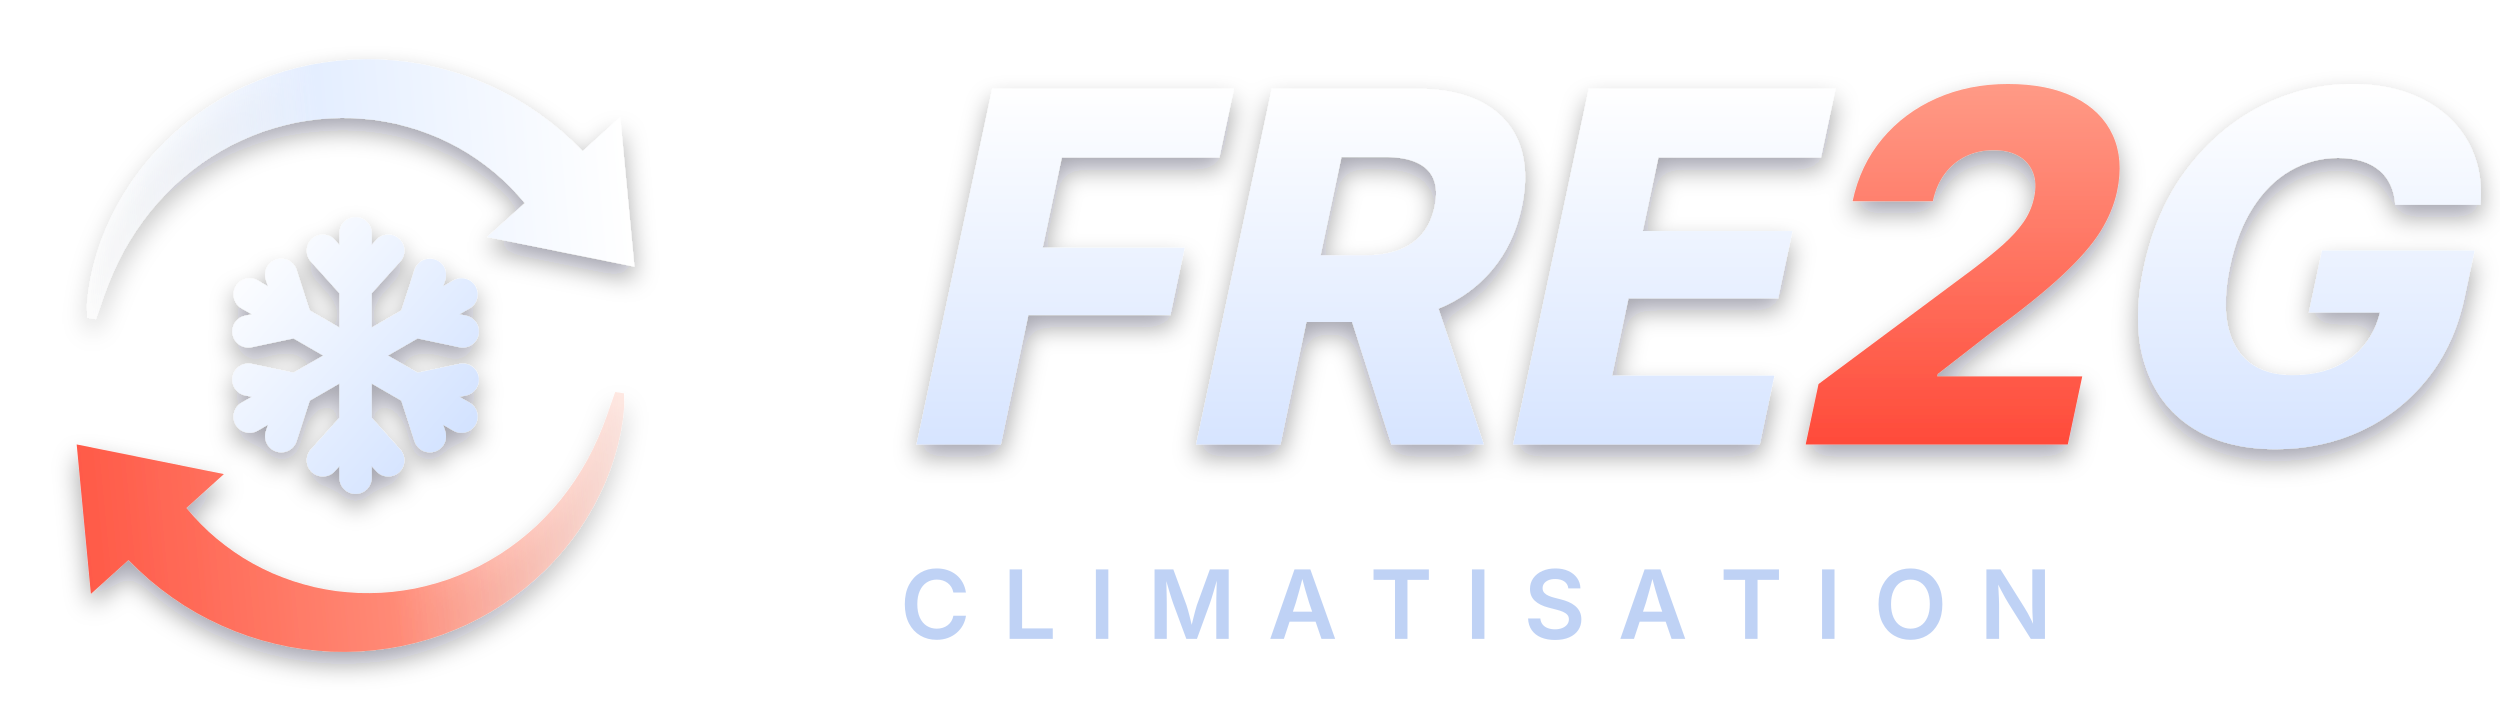
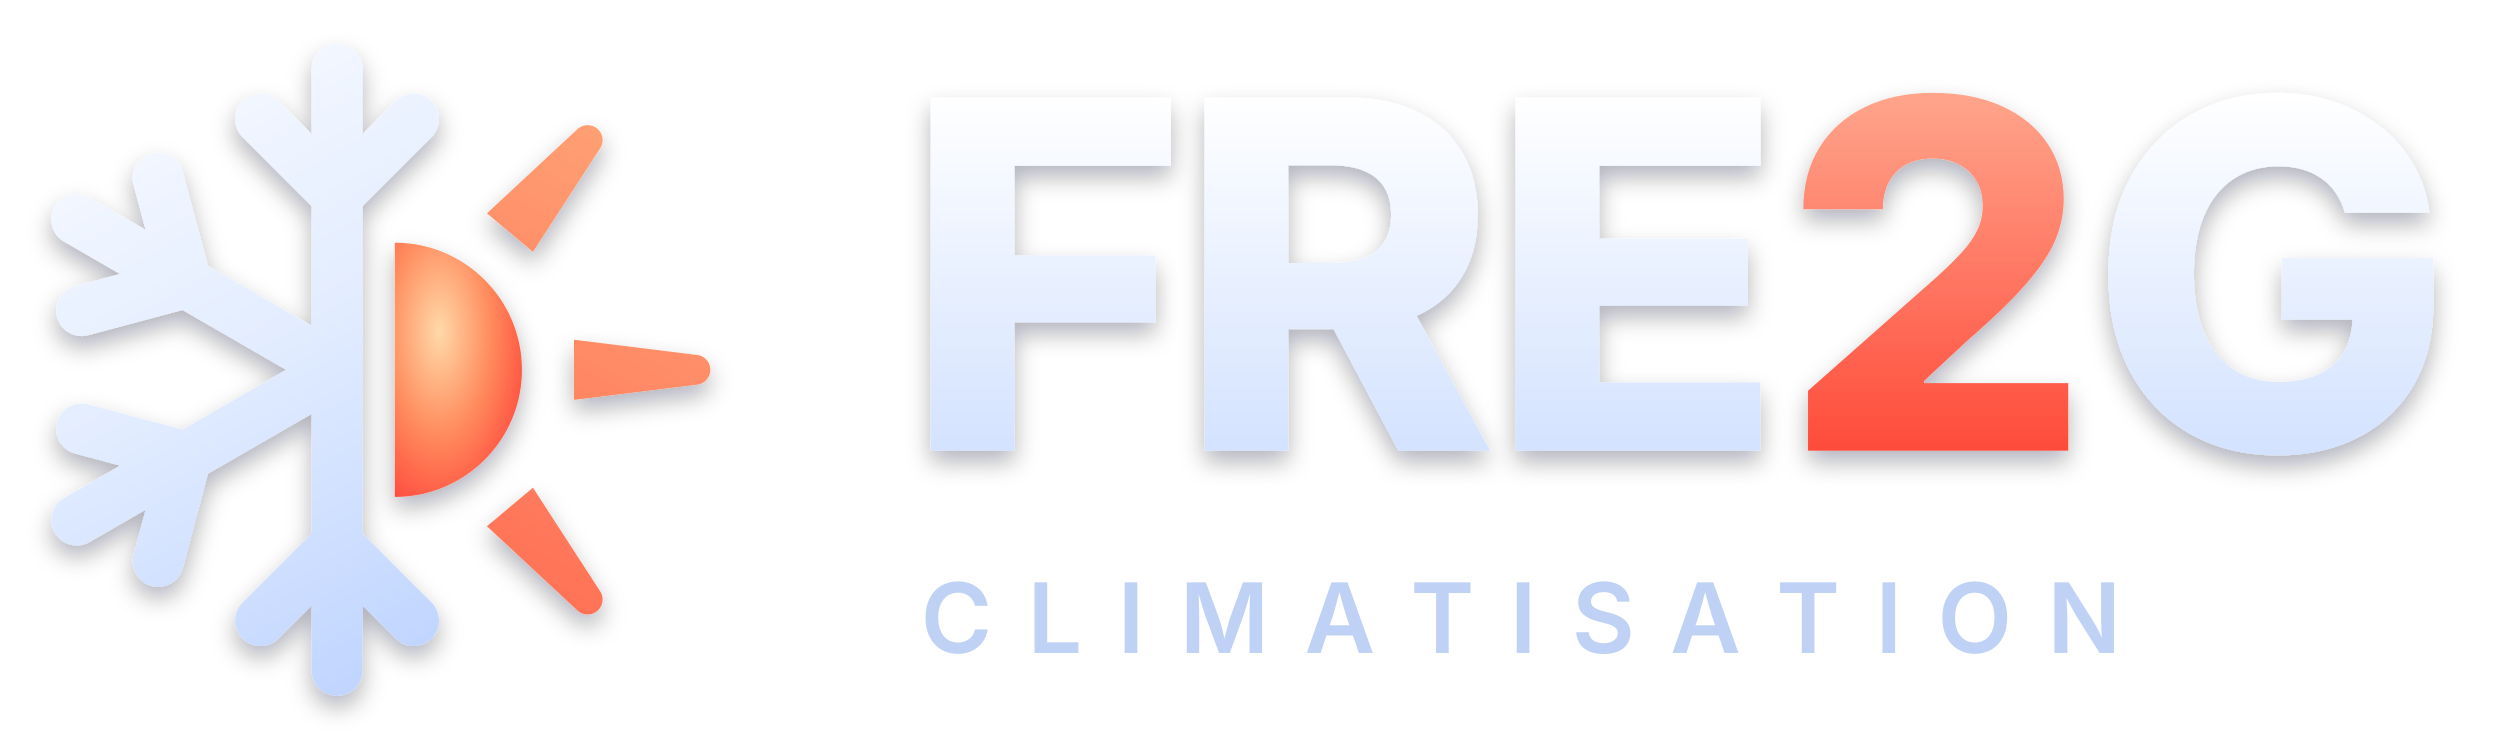
- <svg xmlns="http://www.w3.org/2000/svg" viewBox="0 0 225 64" width="675" height="192">
+ <svg xmlns="http://www.w3.org/2000/svg" viewBox="0 0 216 64" width="649" height="192">
  <defs>
-     <linearGradient id="mb" gradientUnits="userSpaceOnUse" x1="8.2" y1="28.7" x2="57.1" y2="24.0">
-       <stop offset="0" stop-color="#FFFFFF80" />
-       <stop offset=".45" stop-color="#E4EEFF" />
-       <stop offset="1" stop-color="#FFFFFF" />
+     <linearGradient id="mb" gradientUnits="userSpaceOnUse" x1="0" y1="0" x2="35.2" y2="64">
+       <stop offset="0" stop-color="#FFFFFF" />
+       <stop offset=".5" stop-color="#E3EDFF" />
+       <stop offset="1" stop-color="#B9D0FF" />
    </linearGradient>
-     <linearGradient id="mr" gradientUnits="userSpaceOnUse" x1="55.8" y1="35.3" x2="6.9" y2="40.0">
-       <stop offset="0" stop-color="#FFD2C780" />
-       <stop offset=".45" stop-color="#FF8A76" />
+     <radialGradient id="ms" cx=".35" cy=".35" r=".75">
+       <stop offset="0" stop-color="#FFD9A8" />
+       <stop offset=".55" stop-color="#FF8A5C" />
+       <stop offset="1" stop-color="#FF4B3E" />
+     </radialGradient>
+     <linearGradient id="mr" gradientUnits="userSpaceOnUse" x1="64" y1="0" x2="28.8" y2="64">
+       <stop offset="0" stop-color="#FFB27E" />
      <stop offset="1" stop-color="#FF5A48" />
-     </linearGradient>
-     <linearGradient id="mf" x1="0" y1="0" x2="1" y2="1">
-       <stop offset="0" stop-color="#FFFFFF" />
-       <stop offset="1" stop-color="#CFE0FF" />
    </linearGradient>
    <linearGradient id="mw" x1="0" y1="0" x2="0" y2="1">
      <stop offset="0" stop-color="#FFFFFF" />
-       <stop offset="1" stop-color="#D6E4FF" />
+       <stop offset="1" stop-color="#D3E2FF" />
    </linearGradient>
    <linearGradient id="mt" x1="0" y1="0" x2="0" y2="1">
-       <stop offset="0" stop-color="#FF9A86" />
+       <stop offset="0" stop-color="#FFA58C" />
      <stop offset="1" stop-color="#FF4B3A" />
    </linearGradient>
-     <filter id="ms" x="-20%" y="-20%" width="140%" height="150%">
-       <feDropShadow dx="0" dy="1.1" stdDeviation="1.1" flood-color="#000814" flood-opacity="0.35" />
+     <filter id="mf" x="-20%" y="-20%" width="140%" height="150%">
+       <feDropShadow dx="0" dy="1" stdDeviation="1" flood-color="#000814" flood-opacity="0.3" />
    </filter>
  </defs>
-   <g filter="url(#ms)">
-     <path d="M7.84 28.60L7.82 27.43L7.94 26.26L8.13 25.10L8.39 23.95L8.71 22.81L9.09 21.68L9.53 20.57L10.03 19.49L10.58 18.42L11.19 17.38L11.84 16.37L12.55 15.39L13.31 14.44L14.11 13.53L14.96 12.66L15.86 11.83L16.79 11.04L17.77 10.29L18.78 9.59L19.82 8.94L20.90 8.34L22.01 7.78L23.15 7.29L24.31 6.84L25.49 6.45L26.70 6.12L27.92 5.84L29.15 5.63L30.40 5.47L31.65 5.37L32.91 5.33L34.18 5.35L35.44 5.44L36.70 5.58L37.95 5.78L39.20 6.05L40.43 6.37L41.65 6.75L42.85 7.19L44.03 7.69L45.19 8.24L46.33 8.85L47.43 9.51L48.50 10.23L49.54 11.00L50.55 11.82L51.51 12.69L52.44 13.60L55.82 10.55L57.10 24.00L43.85 21.33L47.23 18.28L46.60 17.55L45.93 16.84L45.23 16.16L44.50 15.52L43.73 14.91L42.93 14.33L42.11 13.79L41.26 13.29L40.38 12.83L39.49 12.41L38.57 12.04L37.63 11.70L36.67 11.41L35.71 11.16L34.72 10.96L33.73 10.80L32.73 10.70L31.72 10.63L30.71 10.62L29.69 10.65L28.68 10.73L27.67 10.86L26.66 11.03L25.66 11.26L24.67 11.53L23.69 11.84L22.72 12.21L21.77 12.62L20.83 13.07L19.92 13.57L19.02 14.11L18.15 14.70L17.31 15.32L16.49 15.99L15.70 16.69L14.95 17.44L14.22 18.22L13.53 19.03L12.88 19.88L12.26 20.76L11.68 21.67L11.14 22.60L10.64 23.57L10.18 24.56L9.76 25.57L9.37 26.60L9.01 27.65L8.63 28.72Z" fill="url(#mb)" />
-     <path d="M56.16 35.40L56.18 36.57L56.06 37.74L55.87 38.90L55.61 40.05L55.29 41.19L54.91 42.32L54.47 43.43L53.97 44.51L53.42 45.58L52.81 46.62L52.16 47.63L51.45 48.61L50.69 49.56L49.89 50.47L49.04 51.34L48.14 52.17L47.21 52.96L46.23 53.71L45.22 54.41L44.18 55.06L43.10 55.66L41.99 56.22L40.85 56.71L39.69 57.16L38.51 57.55L37.30 57.88L36.08 58.16L34.85 58.37L33.60 58.53L32.35 58.63L31.09 58.67L29.82 58.65L28.56 58.56L27.30 58.42L26.05 58.22L24.80 57.95L23.57 57.63L22.35 57.25L21.15 56.81L19.97 56.31L18.81 55.76L17.67 55.15L16.57 54.49L15.50 53.77L14.46 53.00L13.45 52.18L12.49 51.31L11.56 50.40L8.18 53.45L6.90 40.00L20.15 42.67L16.77 45.72L17.40 46.45L18.07 47.16L18.77 47.84L19.50 48.48L20.27 49.09L21.07 49.67L21.89 50.21L22.74 50.71L23.62 51.17L24.51 51.59L25.43 51.96L26.37 52.30L27.33 52.59L28.29 52.84L29.28 53.04L30.27 53.20L31.27 53.30L32.28 53.37L33.29 53.38L34.31 53.35L35.32 53.27L36.33 53.14L37.34 52.97L38.34 52.74L39.33 52.47L40.31 52.16L41.28 51.79L42.23 51.38L43.17 50.93L44.08 50.43L44.98 49.89L45.85 49.30L46.69 48.68L47.51 48.01L48.30 47.31L49.05 46.56L49.78 45.78L50.47 44.97L51.12 44.12L51.74 43.24L52.32 42.33L52.86 41.40L53.36 40.43L53.82 39.44L54.24 38.43L54.63 37.40L54.99 36.35L55.37 35.28Z" fill="url(#mr)" />
-     <path d="M32.00 32.00L32.00 21.00M32.00 25.84L29.06 22.57M32.00 25.84L34.94 22.57M32.00 32.00L32.00 43.00M32.00 38.16L34.94 41.43M32.00 38.16L29.06 41.43M32.00 32.00L41.53 26.50M37.33 28.92L38.69 24.74M37.33 28.92L41.64 29.83M32.00 32.00L22.47 37.50M26.67 35.08L25.31 39.26M26.67 35.08L22.36 34.17M32.00 32.00L41.53 37.50M37.33 35.08L41.64 34.17M37.33 35.08L38.69 39.26M32.00 32.00L22.47 26.50M26.67 28.92L22.36 29.83M26.67 28.92L25.31 24.74" stroke="url(#mf)" stroke-width="2.9" stroke-linecap="round" fill="none" />
+   <g filter="url(#mf)">
+     <path d="M29.00 32.00L29.00 6.00M29.00 16.92L22.38 10.30M29.00 16.92L35.62 10.30M29.00 32.00L6.48 19.00M15.94 24.46L6.90 26.88M15.94 24.46L13.52 15.42M29.00 32.00L6.48 45.00M15.94 39.54L13.52 48.58M15.94 39.54L6.90 37.12M29.00 32.00L29.00 58.00M29.00 47.08L35.62 53.70M29.00 47.08L22.38 53.70" stroke="url(#mb)" stroke-width="4.40" stroke-linecap="round" stroke-linejoin="round" fill="none" />
+     <path d="M34.00 21.00A11.00 11.00 0 0 1 34.00 43.00Z" fill="url(#ms)" />
+     <path d="M41.97 18.46L49.72 11.25A1.30 1.30 0 0 1 51.71 12.92L45.95 21.80ZM49.50 29.40L60.00 30.70A1.30 1.30 0 0 1 60.00 33.30L49.50 34.60ZM45.95 42.20L51.71 51.08A1.30 1.30 0 0 1 49.72 52.75L41.97 45.54Z" fill="url(#mr)" />
  </g>
-   <g filter="url(#ms)">
-     <path d="M82.492 40.0 89.296 7.988H111.06L109.745 14.176H95.565L93.839 22.297H106.622L105.334 28.355H92.551L90.076 40.0ZM107.652 40.0 114.456 7.988H127.562Q131.171 7.988 133.516 9.288Q135.861 10.588 136.761 12.973Q137.661 15.357 136.967 18.623Q136.269 21.91 134.334 24.241Q132.399 26.572 129.479 27.775Q126.559 28.979 122.885 28.979H114.528L115.802 22.984H122.784Q124.568 22.984 125.86 22.512Q127.153 22.039 127.971 21.072Q128.789 20.105 129.104 18.623Q129.424 17.119 129.021 16.131Q128.619 15.143 127.523 14.638Q126.428 14.133 124.644 14.133H120.734L115.236 40.0ZM125.226 40.0 120.537 25.369H128.658L133.541 40.0ZM136.185 40.0 142.989 7.988H165.204L163.889 14.176H149.258L147.851 20.793H161.322L160.034 26.852H146.564L145.084 33.812H159.693L158.378 40.0ZM204.817 40.43Q200.262 40.43 197.226 38.442Q194.189 36.455 193.026 32.781Q191.862 29.107 192.935 24.059Q194.05 18.816 196.885 15.132Q199.719 11.447 203.581 9.503Q207.443 7.559 211.718 7.559Q214.489 7.559 216.694 8.354Q218.899 9.148 220.447 10.609Q221.995 12.07 222.722 14.058Q223.449 16.045 223.243 18.43H215.573Q215.504 17.441 215.144 16.657Q214.785 15.873 214.128 15.325Q213.471 14.777 212.552 14.498Q211.634 14.219 210.431 14.219Q208.111 14.219 206.139 15.357Q204.168 16.496 202.77 18.677Q201.372 20.857 200.714 23.951Q200.052 27.066 200.499 29.258Q200.946 31.449 202.419 32.609Q203.891 33.77 206.297 33.77Q208.467 33.77 210.111 33.061Q211.755 32.352 212.809 31.03Q213.863 29.709 214.242 27.926L215.641 28.119H207.799L208.982 22.555H222.71L221.815 26.766Q220.906 31.041 218.451 34.103Q215.995 37.164 212.458 38.797Q208.92 40.43 204.817 40.43Z" fill="url(#mw)" />
-     <path d="M162.511 40.0 163.667 34.564 177.499 24.273Q179.086 23.07 180.238 22.05Q181.389 21.029 182.098 20.02Q182.807 19.01 183.067 17.785Q183.35 16.453 182.963 15.497Q182.575 14.541 181.664 14.025Q180.753 13.51 179.421 13.51Q178.068 13.51 176.944 14.047Q175.82 14.584 175.042 15.615Q174.264 16.646 173.954 18.107H166.735Q167.425 14.863 169.399 12.5Q171.373 10.137 174.289 8.848Q177.206 7.559 180.708 7.559Q184.317 7.559 186.734 8.772Q189.151 9.986 190.148 12.167Q191.146 14.348 190.538 17.205Q190.15 19.031 189.054 20.804Q187.957 22.576 185.611 24.768Q183.266 26.959 179.146 29.967L174.386 33.662L174.34 33.877H187.403L186.101 40.0Z" fill="url(#mt)" />
+   <g filter="url(#mf)">
+     <path d="M80.379 39.0V8.443H101.153V14.35H87.618V22.102H99.82V27.885H87.618V39.0ZM104.068 39.0V8.443H116.578Q120.023 8.443 122.525 9.684Q125.027 10.925 126.37 13.201Q127.713 15.478 127.713 18.595Q127.713 21.732 126.339 23.958Q124.965 26.183 122.422 27.331Q119.879 28.479 116.372 28.479H108.395V22.758H115.06Q116.762 22.758 117.9 22.307Q119.038 21.855 119.623 20.933Q120.207 20.01 120.207 18.595Q120.207 17.159 119.623 16.216Q119.038 15.272 117.89 14.791Q116.742 14.309 115.039 14.309H111.307V39.0ZM120.843 39.0 113.399 25.034H121.151L128.78 39.0ZM130.976 39.0V8.443H152.181V14.35H138.216V20.666H151.074V26.449H138.216V33.094H152.161V39.0ZM196.94 39.41Q192.592 39.41 189.29 37.513Q185.988 35.616 184.133 32.109Q182.277 28.603 182.277 23.783Q182.277 18.779 184.235 15.262Q186.194 11.745 189.485 9.889Q192.777 8.033 196.858 8.033Q199.503 8.033 201.769 8.792Q204.035 9.551 205.809 10.945Q207.583 12.34 208.68 14.237Q209.778 16.134 210.065 18.41H202.743Q202.477 17.467 201.974 16.718Q201.472 15.97 200.734 15.447Q199.995 14.924 199.062 14.657Q198.129 14.391 196.981 14.391Q194.766 14.391 193.115 15.478Q191.464 16.564 190.572 18.646Q189.68 20.728 189.68 23.681Q189.68 26.654 190.551 28.746Q191.423 30.838 193.064 31.945Q194.704 33.053 197.001 33.053Q199.072 33.053 200.498 32.376Q201.923 31.699 202.661 30.438Q203.4 29.177 203.4 27.475L204.774 27.659H197.288V22.348H210.393V26.367Q210.393 30.448 208.67 33.371Q206.947 36.293 203.902 37.852Q200.857 39.41 196.94 39.41Z" fill="url(#mw)" />
+     <path d="M156.288 39.0V33.812L167.403 23.988Q168.675 22.84 169.567 21.866Q170.459 20.892 170.931 19.928Q171.402 18.964 171.402 17.795Q171.402 16.523 170.838 15.611Q170.274 14.698 169.3 14.206Q168.326 13.714 167.055 13.714Q165.763 13.714 164.799 14.227Q163.835 14.739 163.302 15.724Q162.769 16.708 162.769 18.103H155.878Q155.878 15.006 157.283 12.75Q158.688 10.494 161.21 9.264Q163.732 8.033 167.075 8.033Q170.521 8.033 173.074 9.192Q175.627 10.351 177.021 12.432Q178.416 14.514 178.416 17.241Q178.416 18.984 177.729 20.676Q177.042 22.368 175.248 24.46Q173.453 26.552 170.131 29.423L166.337 32.95V33.155H178.806V39.0Z" fill="url(#mt)" />
  </g>
-   <path d="M84.296 57.584Q83.473 57.584 82.827 57.202Q82.18 56.82 81.806 56.102Q81.433 55.384 81.433 54.376Q81.433 53.364 81.808 52.644Q82.184 51.923 82.833 51.541Q83.482 51.159 84.296 51.159Q84.809 51.159 85.256 51.304Q85.703 51.449 86.054 51.728Q86.404 52.007 86.631 52.411Q86.858 52.814 86.933 53.326H85.804Q85.749 53.045 85.617 52.83Q85.485 52.616 85.287 52.467Q85.09 52.318 84.842 52.24Q84.595 52.163 84.313 52.163Q83.801 52.163 83.404 52.421Q83.007 52.679 82.783 53.173Q82.558 53.666 82.558 54.376Q82.558 55.094 82.785 55.585Q83.011 56.076 83.408 56.328Q83.805 56.58 84.309 56.58Q84.59 56.58 84.838 56.503Q85.086 56.425 85.285 56.276Q85.485 56.127 85.619 55.911Q85.754 55.694 85.804 55.417H86.938Q86.875 55.867 86.663 56.259Q86.451 56.652 86.106 56.95Q85.762 57.248 85.306 57.416Q84.851 57.584 84.296 57.584ZM90.867 57.5V51.243H91.988V56.555H94.751V57.5ZM99.75 51.243V57.5H98.629V51.243ZM103.91 57.5V51.243H105.598L106.787 54.472Q106.85 54.653 106.927 54.936Q107.005 55.22 107.087 55.547Q107.169 55.875 107.242 56.188Q107.316 56.501 107.366 56.74H107.139Q107.19 56.505 107.263 56.196Q107.337 55.888 107.419 55.558Q107.5 55.228 107.578 54.943Q107.656 54.657 107.715 54.472L108.89 51.243H110.583V57.5H109.466V54.342Q109.466 54.141 109.47 53.855Q109.474 53.57 109.483 53.242Q109.491 52.914 109.499 52.581Q109.508 52.247 109.508 51.944H109.588Q109.504 52.276 109.405 52.623Q109.306 52.969 109.21 53.294Q109.113 53.62 109.027 53.893Q108.941 54.166 108.878 54.342L107.723 57.5H106.77L105.598 54.342Q105.535 54.166 105.449 53.899Q105.363 53.633 105.264 53.309Q105.166 52.986 105.067 52.635Q104.968 52.285 104.872 51.944H104.964Q104.968 52.226 104.977 52.555Q104.985 52.885 104.991 53.217Q104.998 53.549 105.004 53.84Q105.01 54.132 105.01 54.342V57.5ZM114.323 57.5 116.506 51.243H117.93L120.164 57.5H118.933L117.821 54.25Q117.657 53.746 117.48 53.11Q117.304 52.474 117.09 51.663H117.325Q117.115 52.482 116.945 53.122Q116.775 53.763 116.624 54.25L115.549 57.5ZM115.595 55.95V55.048H118.891V55.95ZM123.618 52.188V51.243H128.598V52.188H126.671V57.5H125.55V52.188ZM133.598 51.243V57.5H132.477V51.243ZM139.954 57.597Q139.227 57.597 138.692 57.37Q138.157 57.143 137.854 56.711Q137.552 56.278 137.527 55.661H138.631Q138.66 55.988 138.837 56.207Q139.013 56.425 139.303 56.532Q139.593 56.639 139.945 56.639Q140.315 56.639 140.598 56.526Q140.882 56.412 141.041 56.209Q141.201 56.005 141.201 55.736Q141.201 55.493 141.06 55.333Q140.92 55.174 140.666 55.062Q140.412 54.951 140.071 54.867L139.362 54.682Q138.576 54.481 138.138 54.073Q137.699 53.666 137.699 53.003Q137.699 52.448 137.997 52.033Q138.295 51.617 138.812 51.388Q139.328 51.159 139.983 51.159Q140.651 51.159 141.155 51.39Q141.659 51.621 141.942 52.028Q142.226 52.436 142.238 52.956H141.151Q141.109 52.553 140.792 52.333Q140.475 52.112 139.966 52.112Q139.614 52.112 139.36 52.219Q139.106 52.327 138.969 52.511Q138.833 52.696 138.833 52.935Q138.833 53.196 138.994 53.364Q139.156 53.532 139.402 53.633Q139.647 53.733 139.899 53.796L140.483 53.947Q140.831 54.031 141.159 54.17Q141.487 54.309 141.749 54.521Q142.011 54.733 142.167 55.035Q142.322 55.337 142.322 55.745Q142.322 56.295 142.041 56.713Q141.759 57.13 141.23 57.364Q140.701 57.597 139.954 57.597ZM145.831 57.5 148.015 51.243H149.438L151.672 57.5H150.442L149.329 54.25Q149.165 53.746 148.989 53.11Q148.813 52.474 148.598 51.663H148.833Q148.624 52.482 148.453 53.122Q148.283 53.763 148.132 54.25L147.057 57.5ZM147.103 55.95V55.048H150.4V55.95ZM155.126 52.188V51.243H160.107V52.188H158.179V57.5H157.058V52.188ZM165.106 51.243V57.5H163.985V51.243ZM171.945 57.584Q171.122 57.584 170.471 57.202Q169.82 56.82 169.445 56.102Q169.069 55.384 169.069 54.376Q169.069 53.364 169.445 52.644Q169.82 51.923 170.471 51.541Q171.122 51.159 171.945 51.159Q172.764 51.159 173.413 51.541Q174.062 51.923 174.437 52.644Q174.813 53.364 174.813 54.376Q174.813 55.384 174.437 56.104Q174.062 56.824 173.413 57.204Q172.764 57.584 171.945 57.584ZM171.945 56.58Q172.453 56.58 172.846 56.326Q173.239 56.072 173.461 55.579Q173.684 55.085 173.684 54.376Q173.684 53.658 173.461 53.164Q173.239 52.671 172.846 52.417Q172.453 52.163 171.945 52.163Q171.433 52.163 171.038 52.419Q170.643 52.675 170.419 53.169Q170.194 53.662 170.194 54.376Q170.194 55.085 170.419 55.577Q170.643 56.068 171.038 56.324Q171.433 56.58 171.945 56.58ZM178.776 57.5V51.243H180.044L182.206 54.691Q182.341 54.905 182.492 55.176Q182.643 55.447 182.807 55.78Q182.971 56.114 183.13 56.522H183.004Q182.975 56.169 182.952 55.797Q182.929 55.426 182.918 55.092Q182.908 54.758 182.908 54.527V51.243H184.046V57.5H182.773L180.821 54.397Q180.636 54.099 180.472 53.809Q180.308 53.519 180.119 53.154Q179.93 52.788 179.662 52.272H179.821Q179.846 52.73 179.867 53.139Q179.888 53.549 179.903 53.872Q179.918 54.195 179.918 54.393V57.5Z" fill="#BFD2F5" />
+   <path d="M82.72 56.582Q81.916 56.582 81.284 56.209Q80.653 55.836 80.287 55.134Q79.922 54.433 79.922 53.448Q79.922 52.46 80.29 51.757Q80.657 51.053 81.29 50.68Q81.924 50.307 82.72 50.307Q83.22 50.307 83.657 50.448Q84.094 50.59 84.436 50.862Q84.779 51.135 85 51.529Q85.222 51.923 85.296 52.423H84.192Q84.139 52.148 84.01 51.939Q83.88 51.73 83.688 51.584Q83.495 51.439 83.253 51.363Q83.011 51.287 82.736 51.287Q82.236 51.287 81.848 51.539Q81.461 51.791 81.241 52.273Q81.022 52.755 81.022 53.448Q81.022 54.15 81.243 54.63Q81.465 55.11 81.852 55.356Q82.24 55.602 82.732 55.602Q83.007 55.602 83.249 55.526Q83.491 55.45 83.686 55.304Q83.88 55.159 84.012 54.948Q84.143 54.736 84.192 54.466H85.3Q85.238 54.904 85.031 55.288Q84.824 55.671 84.488 55.963Q84.151 56.254 83.706 56.418Q83.261 56.582 82.72 56.582ZM89.354 56.5V50.389H90.45V55.577H93.148V56.5ZM98.249 50.389V56.5H97.154V50.389ZM102.53 56.5V50.389H104.179L105.339 53.543Q105.401 53.719 105.477 53.996Q105.553 54.273 105.633 54.593Q105.713 54.913 105.784 55.218Q105.856 55.524 105.905 55.758H105.684Q105.733 55.528 105.805 55.226Q105.877 54.925 105.957 54.603Q106.037 54.281 106.112 54.002Q106.188 53.723 106.246 53.543L107.394 50.389H109.047V56.5H107.956V53.416Q107.956 53.219 107.96 52.94Q107.964 52.661 107.972 52.341Q107.981 52.021 107.989 51.695Q107.997 51.369 107.997 51.074H108.075Q107.993 51.398 107.897 51.736Q107.8 52.074 107.706 52.392Q107.612 52.71 107.527 52.977Q107.443 53.243 107.382 53.416L106.254 56.5H105.323L104.179 53.416Q104.117 53.243 104.033 52.983Q103.949 52.722 103.852 52.407Q103.756 52.091 103.66 51.748Q103.563 51.406 103.469 51.074H103.559Q103.563 51.348 103.571 51.67Q103.58 51.992 103.586 52.316Q103.592 52.64 103.598 52.925Q103.604 53.211 103.604 53.416V56.5ZM112.917 56.5 115.05 50.389H116.441L118.623 56.5H117.421L116.334 53.325Q116.174 52.833 116.002 52.212Q115.829 51.59 115.62 50.799H115.85Q115.645 51.599 115.479 52.224Q115.313 52.85 115.165 53.325L114.115 56.5ZM114.16 54.987V54.105H117.38V54.987ZM122.214 51.312V50.389H127.079V51.312H125.196V56.5H124.101V51.312ZM132.179 50.389V56.5H131.084V50.389ZM138.605 56.594Q137.895 56.594 137.372 56.373Q136.849 56.151 136.554 55.729Q136.259 55.306 136.234 54.704H137.313Q137.342 55.023 137.514 55.237Q137.686 55.45 137.969 55.555Q138.252 55.659 138.597 55.659Q138.958 55.659 139.234 55.548Q139.511 55.438 139.667 55.239Q139.823 55.04 139.823 54.777Q139.823 54.539 139.686 54.384Q139.548 54.228 139.3 54.119Q139.052 54.01 138.72 53.928L138.027 53.748Q137.26 53.551 136.831 53.153Q136.402 52.755 136.402 52.107Q136.402 51.566 136.694 51.16Q136.985 50.754 137.489 50.53Q137.994 50.307 138.634 50.307Q139.286 50.307 139.778 50.532Q140.27 50.758 140.547 51.156Q140.824 51.554 140.836 52.062H139.774Q139.733 51.668 139.423 51.453Q139.113 51.238 138.617 51.238Q138.273 51.238 138.025 51.342Q137.776 51.447 137.643 51.627Q137.51 51.808 137.51 52.042Q137.51 52.296 137.668 52.46Q137.826 52.624 138.066 52.722Q138.305 52.821 138.552 52.882L139.122 53.03Q139.462 53.112 139.782 53.247Q140.102 53.383 140.358 53.59Q140.615 53.797 140.766 54.092Q140.918 54.388 140.918 54.786Q140.918 55.323 140.643 55.731Q140.369 56.139 139.852 56.367Q139.335 56.594 138.605 56.594ZM144.563 56.5 146.696 50.389H148.086L150.268 56.5H149.066L147.979 53.325Q147.82 52.833 147.647 52.212Q147.475 51.59 147.266 50.799H147.496Q147.29 51.599 147.124 52.224Q146.958 52.85 146.811 53.325L145.761 56.5ZM145.806 54.987V54.105H149.025V54.987ZM153.86 51.312V50.389H158.724V51.312H156.841V56.5H155.746V51.312ZM163.825 50.389V56.5H162.73V50.389ZM170.722 56.582Q169.918 56.582 169.282 56.209Q168.647 55.836 168.28 55.134Q167.913 54.433 167.913 53.448Q167.913 52.46 168.28 51.757Q168.647 51.053 169.282 50.68Q169.918 50.307 170.722 50.307Q171.522 50.307 172.156 50.68Q172.789 51.053 173.156 51.757Q173.523 52.46 173.523 53.448Q173.523 54.433 173.156 55.136Q172.789 55.84 172.156 56.211Q171.522 56.582 170.722 56.582ZM170.722 55.602Q171.218 55.602 171.602 55.354Q171.985 55.105 172.203 54.624Q172.42 54.142 172.42 53.448Q172.42 52.747 172.203 52.265Q171.985 51.783 171.602 51.535Q171.218 51.287 170.722 51.287Q170.222 51.287 169.836 51.537Q169.451 51.787 169.231 52.269Q169.012 52.751 169.012 53.448Q169.012 54.142 169.231 54.621Q169.451 55.101 169.836 55.352Q170.222 55.602 170.722 55.602ZM177.611 56.5V50.389H178.85L180.962 53.756Q181.093 53.965 181.241 54.23Q181.389 54.494 181.549 54.82Q181.709 55.146 181.864 55.544H181.741Q181.713 55.2 181.69 54.837Q181.668 54.474 181.657 54.148Q181.647 53.822 181.647 53.596V50.389H182.759V56.5H181.516L179.609 53.469Q179.428 53.178 179.268 52.895Q179.108 52.612 178.924 52.255Q178.739 51.898 178.477 51.394H178.632Q178.657 51.841 178.678 52.241Q178.698 52.64 178.712 52.956Q178.727 53.272 178.727 53.465V56.5Z" fill="#BFD2F5" />
</svg>
